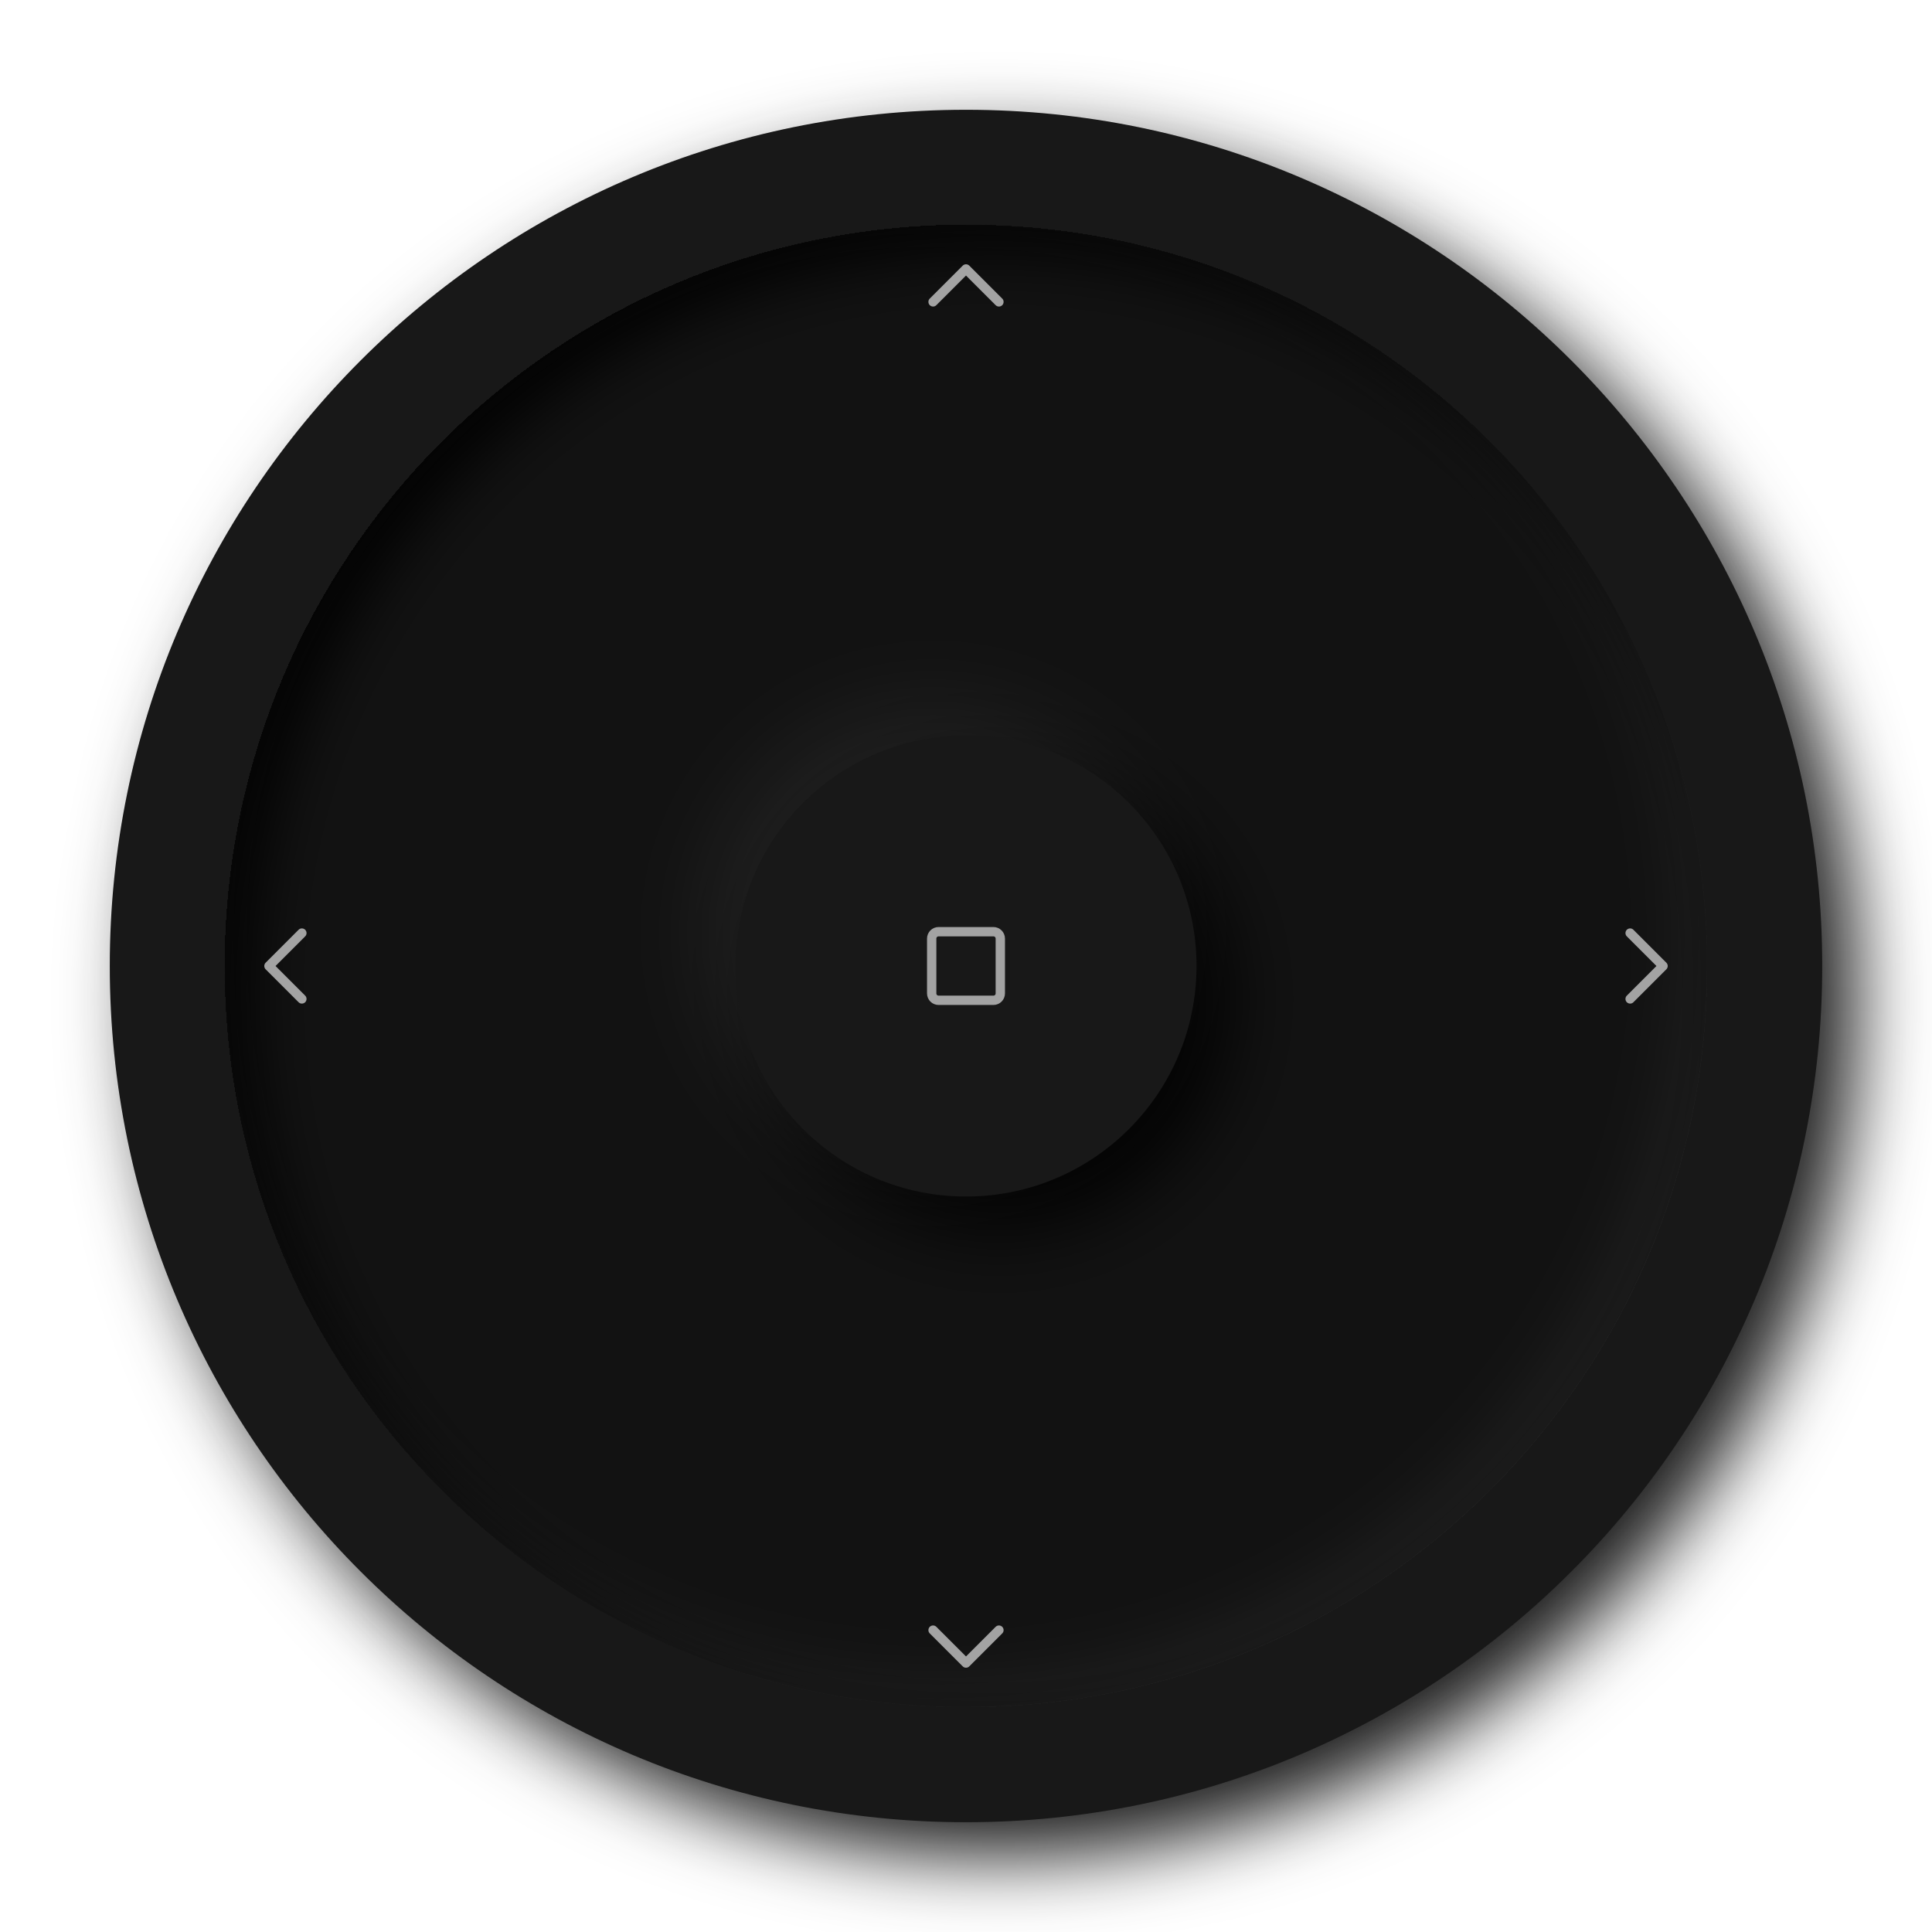
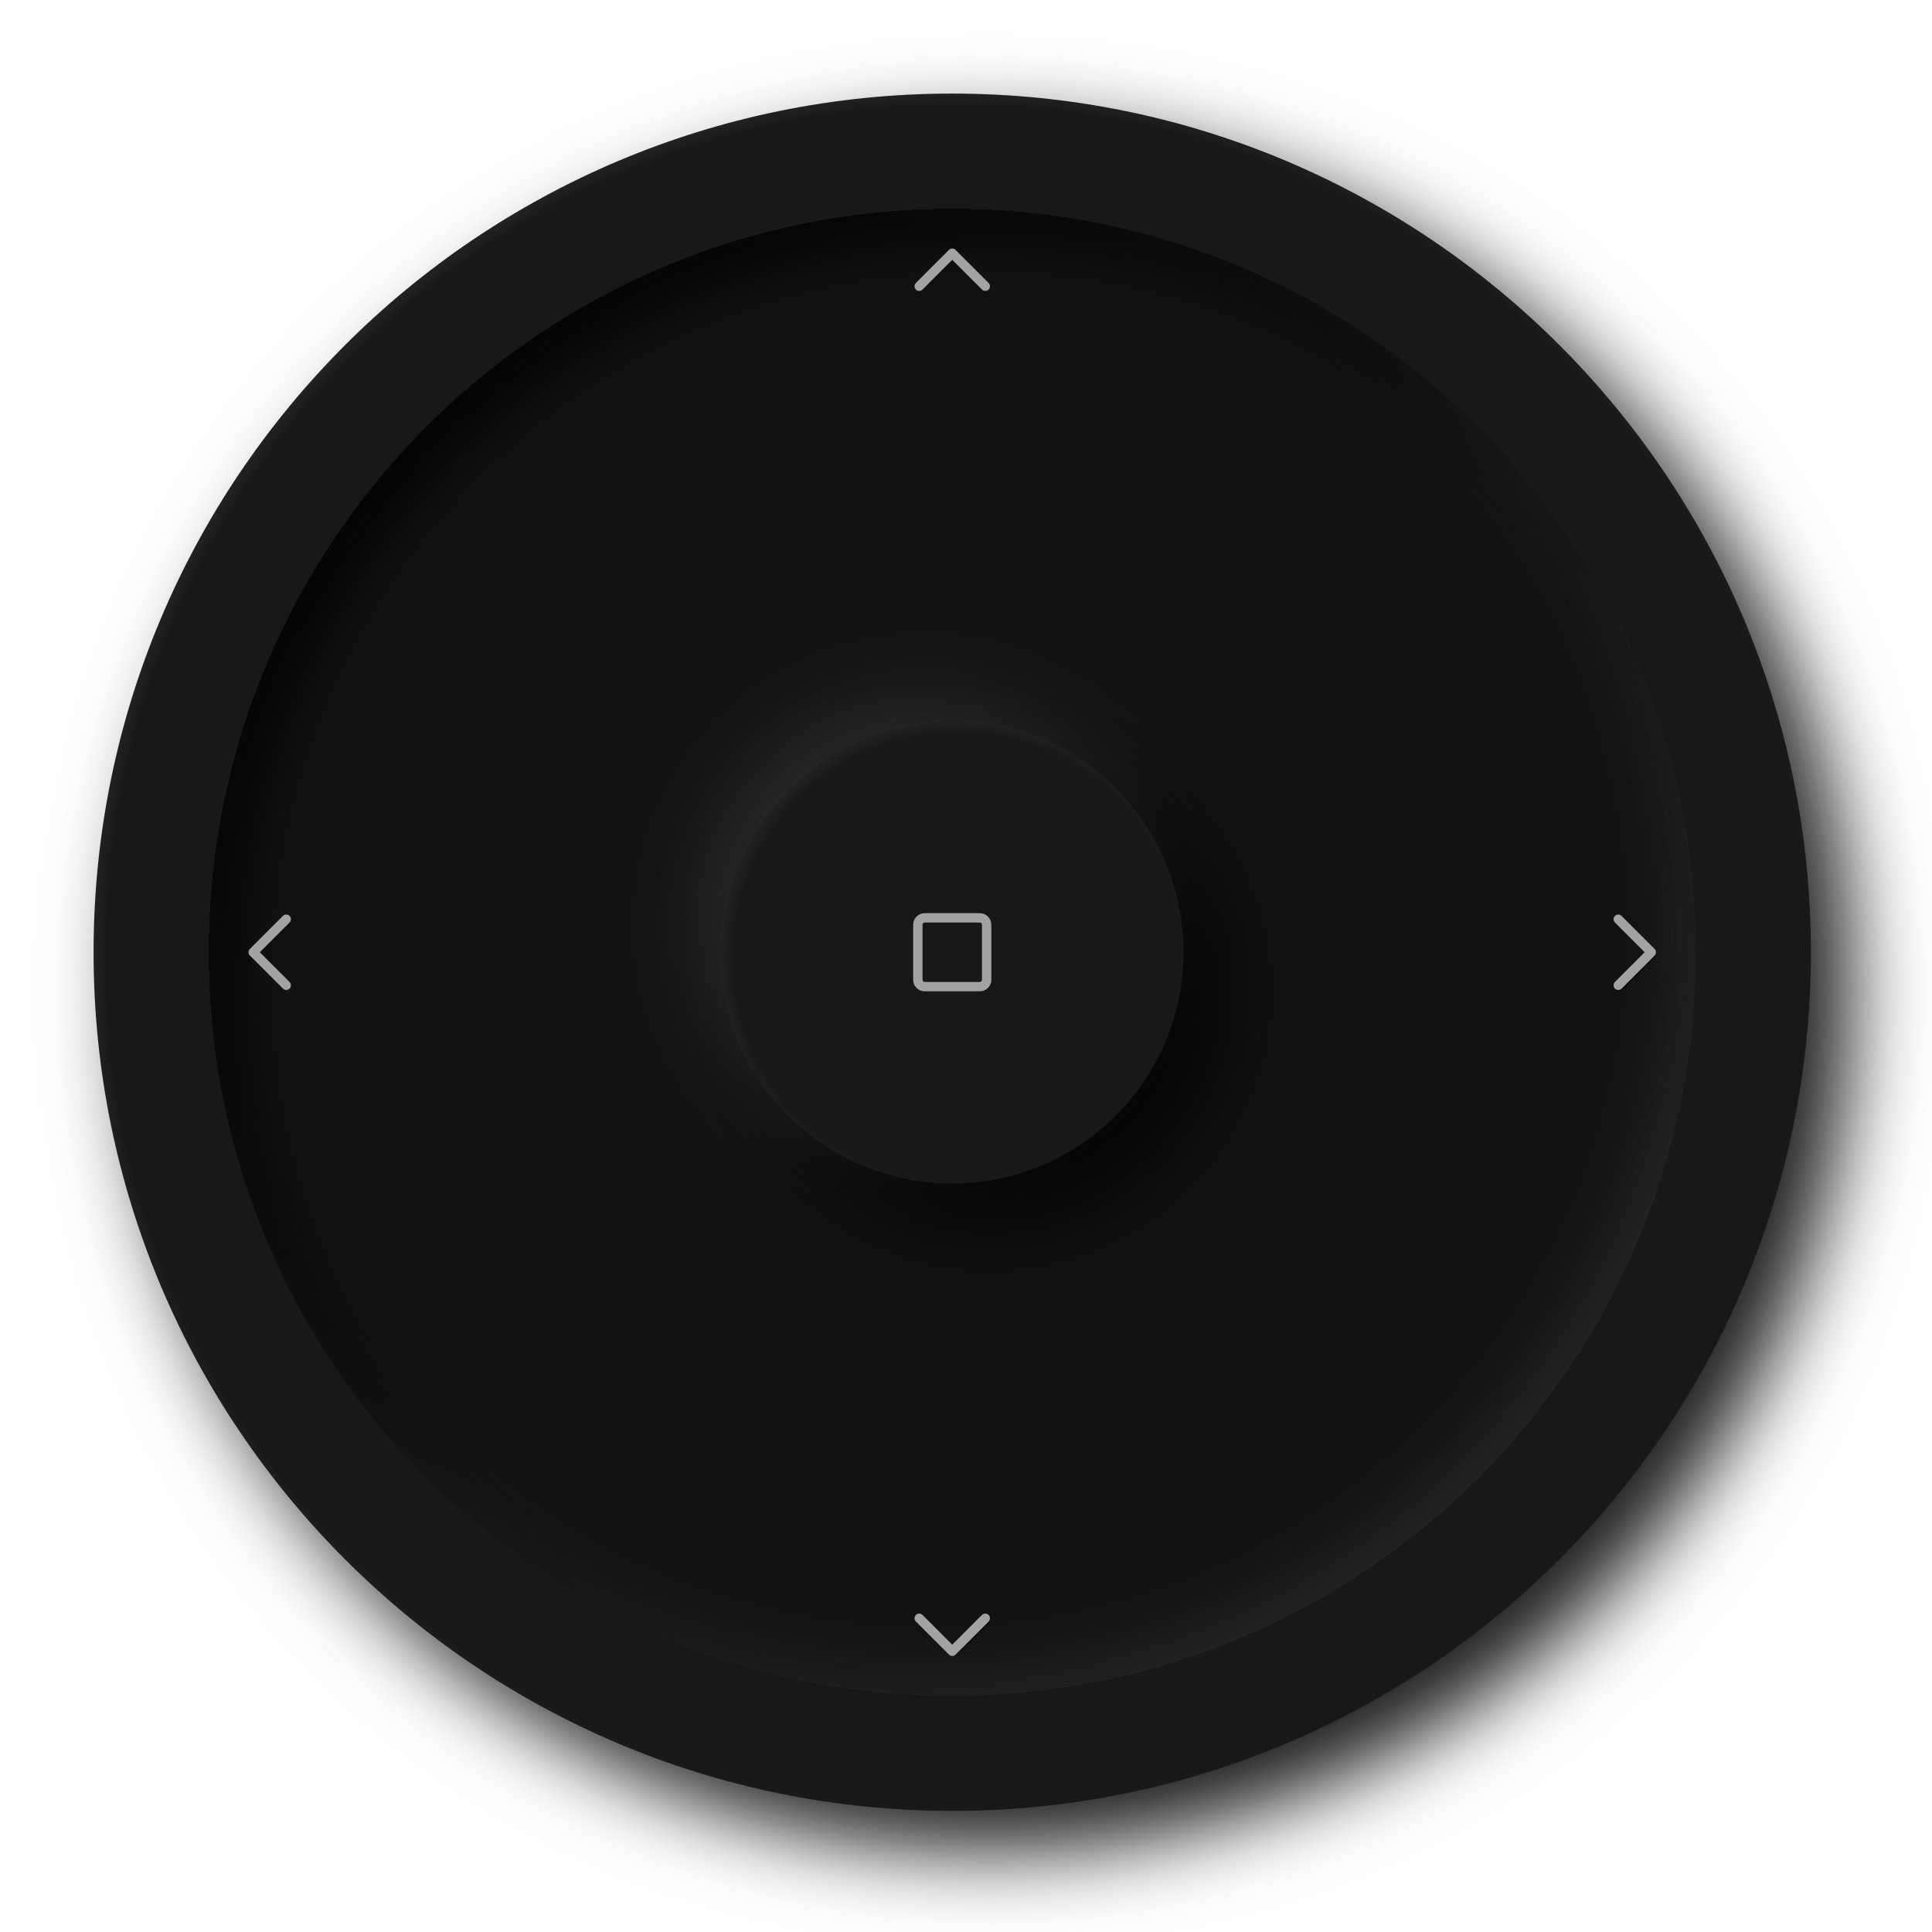
- <svg xmlns="http://www.w3.org/2000/svg" preserveAspectRatio="none" overflow="visible" style="display: block;" width="352" height="352" viewBox="0 0 352 352" fill="none">
+ <svg xmlns="http://www.w3.org/2000/svg" preserveAspectRatio="none" overflow="visible" style="display: block;" width="351" height="351" viewBox="0 0 351 351" fill="none">
  <g id="Clash Tank / Latched controller">
-     <g id="Controller base" filter="url(#filter0_dd_0_182)">
-       <circle cx="176" cy="176" r="156" fill="#181818" />
+     <g id="Controller base" filter="url(#filter0_ddi_0_18)">
+       <circle cx="173" cy="173" r="156" fill="#181818" />
    </g>
-     <g id="Recessed travel" filter="url(#filter1_ii_0_182)">
-       <circle cx="176" cy="176" r="135" fill="#121212" />
+     <g id="Recessed travel" filter="url(#filter1_ii_0_18)">
+       <circle cx="173" cy="173" r="135" fill="#121212" />
    </g>
    <g id="Icon / up">
-       <path id="Vector" d="M170 55L176 49L182 55" stroke-width="1.7" stroke-linecap="round" stroke-linejoin="round" stroke="#A3A3A3" />
+       <path id="Vector" d="M167 52L173 46L179 52" stroke-width="1.7" stroke-linecap="round" stroke-linejoin="round" stroke="#A3A3A3" />
    </g>
    <g id="Icon / down">
-       <path id="Vector_2" d="M170 297L176 303L182 297" stroke-width="1.7" stroke-linecap="round" stroke-linejoin="round" stroke="#A3A3A3" />
+       <path id="Vector_2" d="M167 294L173 300L179 294" stroke-width="1.7" stroke-linecap="round" stroke-linejoin="round" stroke="#A3A3A3" />
    </g>
    <g id="Icon / left">
-       <path id="Vector_3" d="M55 170L49 176L55 182" stroke-width="1.7" stroke-linecap="round" stroke-linejoin="round" stroke="#A3A3A3" />
+       <path id="Vector_3" d="M52 167L46 173L52 179" stroke-width="1.7" stroke-linecap="round" stroke-linejoin="round" stroke="#A3A3A3" />
    </g>
    <g id="Icon / right">
-       <path id="Vector_4" d="M297 170L303 176L297 182" stroke-width="1.7" stroke-linecap="round" stroke-linejoin="round" stroke="#A3A3A3" />
+       <path id="Vector_4" d="M294 167L300 173L294 179" stroke-width="1.7" stroke-linecap="round" stroke-linejoin="round" stroke="#A3A3A3" />
    </g>
-     <g id="Latched thumb" filter="url(#filter2_dd_0_182)">
-       <circle cx="176" cy="176" r="42" fill="#181818" />
+     <g id="Latched thumb" filter="url(#filter2_ddi_0_18)">
+       <circle cx="173" cy="173" r="42" fill="#181818" />
    </g>
    <g id="Icon / stop">
-       <path id="Vector_5" d="M171 169.75H181C181.332 169.75 181.649 169.882 181.884 170.116C182.118 170.351 182.25 170.668 182.25 171V181C182.25 181.332 182.118 181.649 181.884 181.884C181.649 182.118 181.332 182.25 181 182.25H171C170.668 182.25 170.351 182.118 170.116 181.884C169.882 181.649 169.75 181.332 169.75 181V171C169.75 170.668 169.882 170.351 170.116 170.116C170.351 169.882 170.668 169.75 171 169.75Z" stroke-width="1.7" stroke-linecap="round" stroke-linejoin="round" stroke="#A3A3A3" />
+       <path id="Vector_5" d="M168 166.75H178C178.332 166.75 178.649 166.882 178.884 167.116C179.118 167.351 179.25 167.668 179.25 168V178C179.25 178.332 179.118 178.649 178.884 178.884C178.649 179.118 178.332 179.25 178 179.25H168C167.668 179.25 167.351 179.118 167.116 178.884C166.882 178.649 166.75 178.332 166.75 178V168C166.75 167.668 166.882 167.351 167.116 167.116C167.351 166.882 167.668 166.75 168 166.75Z" stroke-width="1.7" stroke-linecap="round" stroke-linejoin="round" stroke="#A3A3A3" />
    </g>
  </g>
  <defs>
-     <filter id="filter0_dd_0_182" x="0" y="0" width="352" height="352" filterUnits="userSpaceOnUse" color-interpolation-filters="sRGB">
+     <filter id="filter0_ddi_0_18" x="0" y="0" width="351" height="351" filterUnits="userSpaceOnUse" color-interpolation-filters="sRGB">
      <feFlood flood-opacity="0" result="BackgroundImageFix" />
      <feColorMatrix in="SourceAlpha" type="matrix" values="0 0 0 0 0 0 0 0 0 0 0 0 0 0 0 0 0 0 127 0" result="hardAlpha" />
-       <feOffset dx="6" dy="6" />
-       <feGaussianBlur stdDeviation="7" />
+       <feOffset dx="7" dy="7" />
+       <feGaussianBlur stdDeviation="7.5" />
      <feColorMatrix type="matrix" values="0 0 0 0 0 0 0 0 0 0 0 0 0 0 0 0 0 0 0.9 0" />
-       <feBlend mode="normal" in2="BackgroundImageFix" result="effect1_dropShadow_0_182" />
+       <feBlend mode="normal" in2="BackgroundImageFix" result="effect1_dropShadow_0_18" />
      <feColorMatrix in="SourceAlpha" type="matrix" values="0 0 0 0 0 0 0 0 0 0 0 0 0 0 0 0 0 0 127 0" result="hardAlpha" />
-       <feOffset dx="-6" dy="-6" />
-       <feGaussianBlur stdDeviation="7" />
-       <feColorMatrix type="matrix" values="0 0 0 0 1 0 0 0 0 1 0 0 0 0 1 0 0 0 0.055 0" />
-       <feBlend mode="normal" in2="effect1_dropShadow_0_182" result="effect2_dropShadow_0_182" />
-       <feBlend mode="normal" in="SourceGraphic" in2="effect2_dropShadow_0_182" result="shape" />
+       <feOffset dx="-5" dy="-5" />
+       <feGaussianBlur stdDeviation="6" />
+       <feColorMatrix type="matrix" values="0 0 0 0 1 0 0 0 0 1 0 0 0 0 1 0 0 0 0.09 0" />
+       <feBlend mode="normal" in2="effect1_dropShadow_0_18" result="effect2_dropShadow_0_18" />
+       <feBlend mode="normal" in="SourceGraphic" in2="effect2_dropShadow_0_18" result="shape" />
+       <feColorMatrix in="SourceAlpha" type="matrix" values="0 0 0 0 0 0 0 0 0 0 0 0 0 0 0 0 0 0 127 0" result="hardAlpha" />
+       <feOffset dx="1" dy="1" />
+       <feGaussianBlur stdDeviation="1" />
+       <feComposite in2="hardAlpha" operator="arithmetic" k2="-1" k3="1" />
+       <feColorMatrix type="matrix" values="0 0 0 0 1 0 0 0 0 1 0 0 0 0 1 0 0 0 0.045 0" />
+       <feBlend mode="normal" in2="shape" result="effect3_innerShadow_0_18" />
    </filter>
-     <filter id="filter1_ii_0_182" x="36" y="36" width="280" height="280" filterUnits="userSpaceOnUse" color-interpolation-filters="sRGB">
+     <filter id="filter1_ii_0_18" x="34" y="34" width="279" height="279" filterUnits="userSpaceOnUse" color-interpolation-filters="sRGB">
      <feFlood flood-opacity="0" result="BackgroundImageFix" />
      <feBlend mode="normal" in="SourceGraphic" in2="BackgroundImageFix" result="shape" />
      <feColorMatrix in="SourceAlpha" type="matrix" values="0 0 0 0 0 0 0 0 0 0 0 0 0 0 0 0 0 0 127 0" result="hardAlpha" />
      <feOffset dx="5" dy="5" />
-       <feGaussianBlur stdDeviation="5.5" />
+       <feGaussianBlur stdDeviation="5" />
      <feComposite in2="hardAlpha" operator="arithmetic" k2="-1" k3="1" />
      <feColorMatrix type="matrix" values="0 0 0 0 0 0 0 0 0 0 0 0 0 0 0 0 0 0 0.9 0" />
-       <feBlend mode="normal" in2="shape" result="effect1_innerShadow_0_182" />
+       <feBlend mode="normal" in2="shape" result="effect1_innerShadow_0_18" />
+       <feColorMatrix in="SourceAlpha" type="matrix" values="0 0 0 0 0 0 0 0 0 0 0 0 0 0 0 0 0 0 127 0" result="hardAlpha" />
+       <feOffset dx="-4" dy="-4" />
+       <feGaussianBlur stdDeviation="4.5" />
+       <feComposite in2="hardAlpha" operator="arithmetic" k2="-1" k3="1" />
+       <feColorMatrix type="matrix" values="0 0 0 0 1 0 0 0 0 1 0 0 0 0 1 0 0 0 0.075 0" />
+       <feBlend mode="normal" in2="effect1_innerShadow_0_18" result="effect2_innerShadow_0_18" />
+     </filter>
+     <filter id="filter2_ddi_0_18" x="114" y="114" width="123" height="123" filterUnits="userSpaceOnUse" color-interpolation-filters="sRGB">
+       <feFlood flood-opacity="0" result="BackgroundImageFix" />
+       <feColorMatrix in="SourceAlpha" type="matrix" values="0 0 0 0 0 0 0 0 0 0 0 0 0 0 0 0 0 0 127 0" result="hardAlpha" />
+       <feOffset dx="7" dy="7" />
+       <feGaussianBlur stdDeviation="7.5" />
+       <feColorMatrix type="matrix" values="0 0 0 0 0 0 0 0 0 0 0 0 0 0 0 0 0 0 0.9 0" />
+       <feBlend mode="normal" in2="BackgroundImageFix" result="effect1_dropShadow_0_18" />
      <feColorMatrix in="SourceAlpha" type="matrix" values="0 0 0 0 0 0 0 0 0 0 0 0 0 0 0 0 0 0 127 0" result="hardAlpha" />
      <feOffset dx="-5" dy="-5" />
-       <feGaussianBlur stdDeviation="5.5" />
+       <feGaussianBlur stdDeviation="6" />
+       <feColorMatrix type="matrix" values="0 0 0 0 1 0 0 0 0 1 0 0 0 0 1 0 0 0 0.09 0" />
+       <feBlend mode="normal" in2="effect1_dropShadow_0_18" result="effect2_dropShadow_0_18" />
+       <feBlend mode="normal" in="SourceGraphic" in2="effect2_dropShadow_0_18" result="shape" />
+       <feColorMatrix in="SourceAlpha" type="matrix" values="0 0 0 0 0 0 0 0 0 0 0 0 0 0 0 0 0 0 127 0" result="hardAlpha" />
+       <feOffset dx="1" dy="1" />
+       <feGaussianBlur stdDeviation="1" />
      <feComposite in2="hardAlpha" operator="arithmetic" k2="-1" k3="1" />
      <feColorMatrix type="matrix" values="0 0 0 0 1 0 0 0 0 1 0 0 0 0 1 0 0 0 0.045 0" />
-       <feBlend mode="normal" in2="effect1_innerShadow_0_182" result="effect2_innerShadow_0_182" />
-     </filter>
-     <filter id="filter2_dd_0_182" x="114" y="114" width="124" height="124" filterUnits="userSpaceOnUse" color-interpolation-filters="sRGB">
-       <feFlood flood-opacity="0" result="BackgroundImageFix" />
-       <feColorMatrix in="SourceAlpha" type="matrix" values="0 0 0 0 0 0 0 0 0 0 0 0 0 0 0 0 0 0 127 0" result="hardAlpha" />
-       <feOffset dx="6" dy="6" />
-       <feGaussianBlur stdDeviation="7" />
-       <feColorMatrix type="matrix" values="0 0 0 0 0 0 0 0 0 0 0 0 0 0 0 0 0 0 0.9 0" />
-       <feBlend mode="normal" in2="BackgroundImageFix" result="effect1_dropShadow_0_182" />
-       <feColorMatrix in="SourceAlpha" type="matrix" values="0 0 0 0 0 0 0 0 0 0 0 0 0 0 0 0 0 0 127 0" result="hardAlpha" />
-       <feOffset dx="-6" dy="-6" />
-       <feGaussianBlur stdDeviation="7" />
-       <feColorMatrix type="matrix" values="0 0 0 0 1 0 0 0 0 1 0 0 0 0 1 0 0 0 0.055 0" />
-       <feBlend mode="normal" in2="effect1_dropShadow_0_182" result="effect2_dropShadow_0_182" />
-       <feBlend mode="normal" in="SourceGraphic" in2="effect2_dropShadow_0_182" result="shape" />
+       <feBlend mode="normal" in2="shape" result="effect3_innerShadow_0_18" />
    </filter>
  </defs>
</svg>
